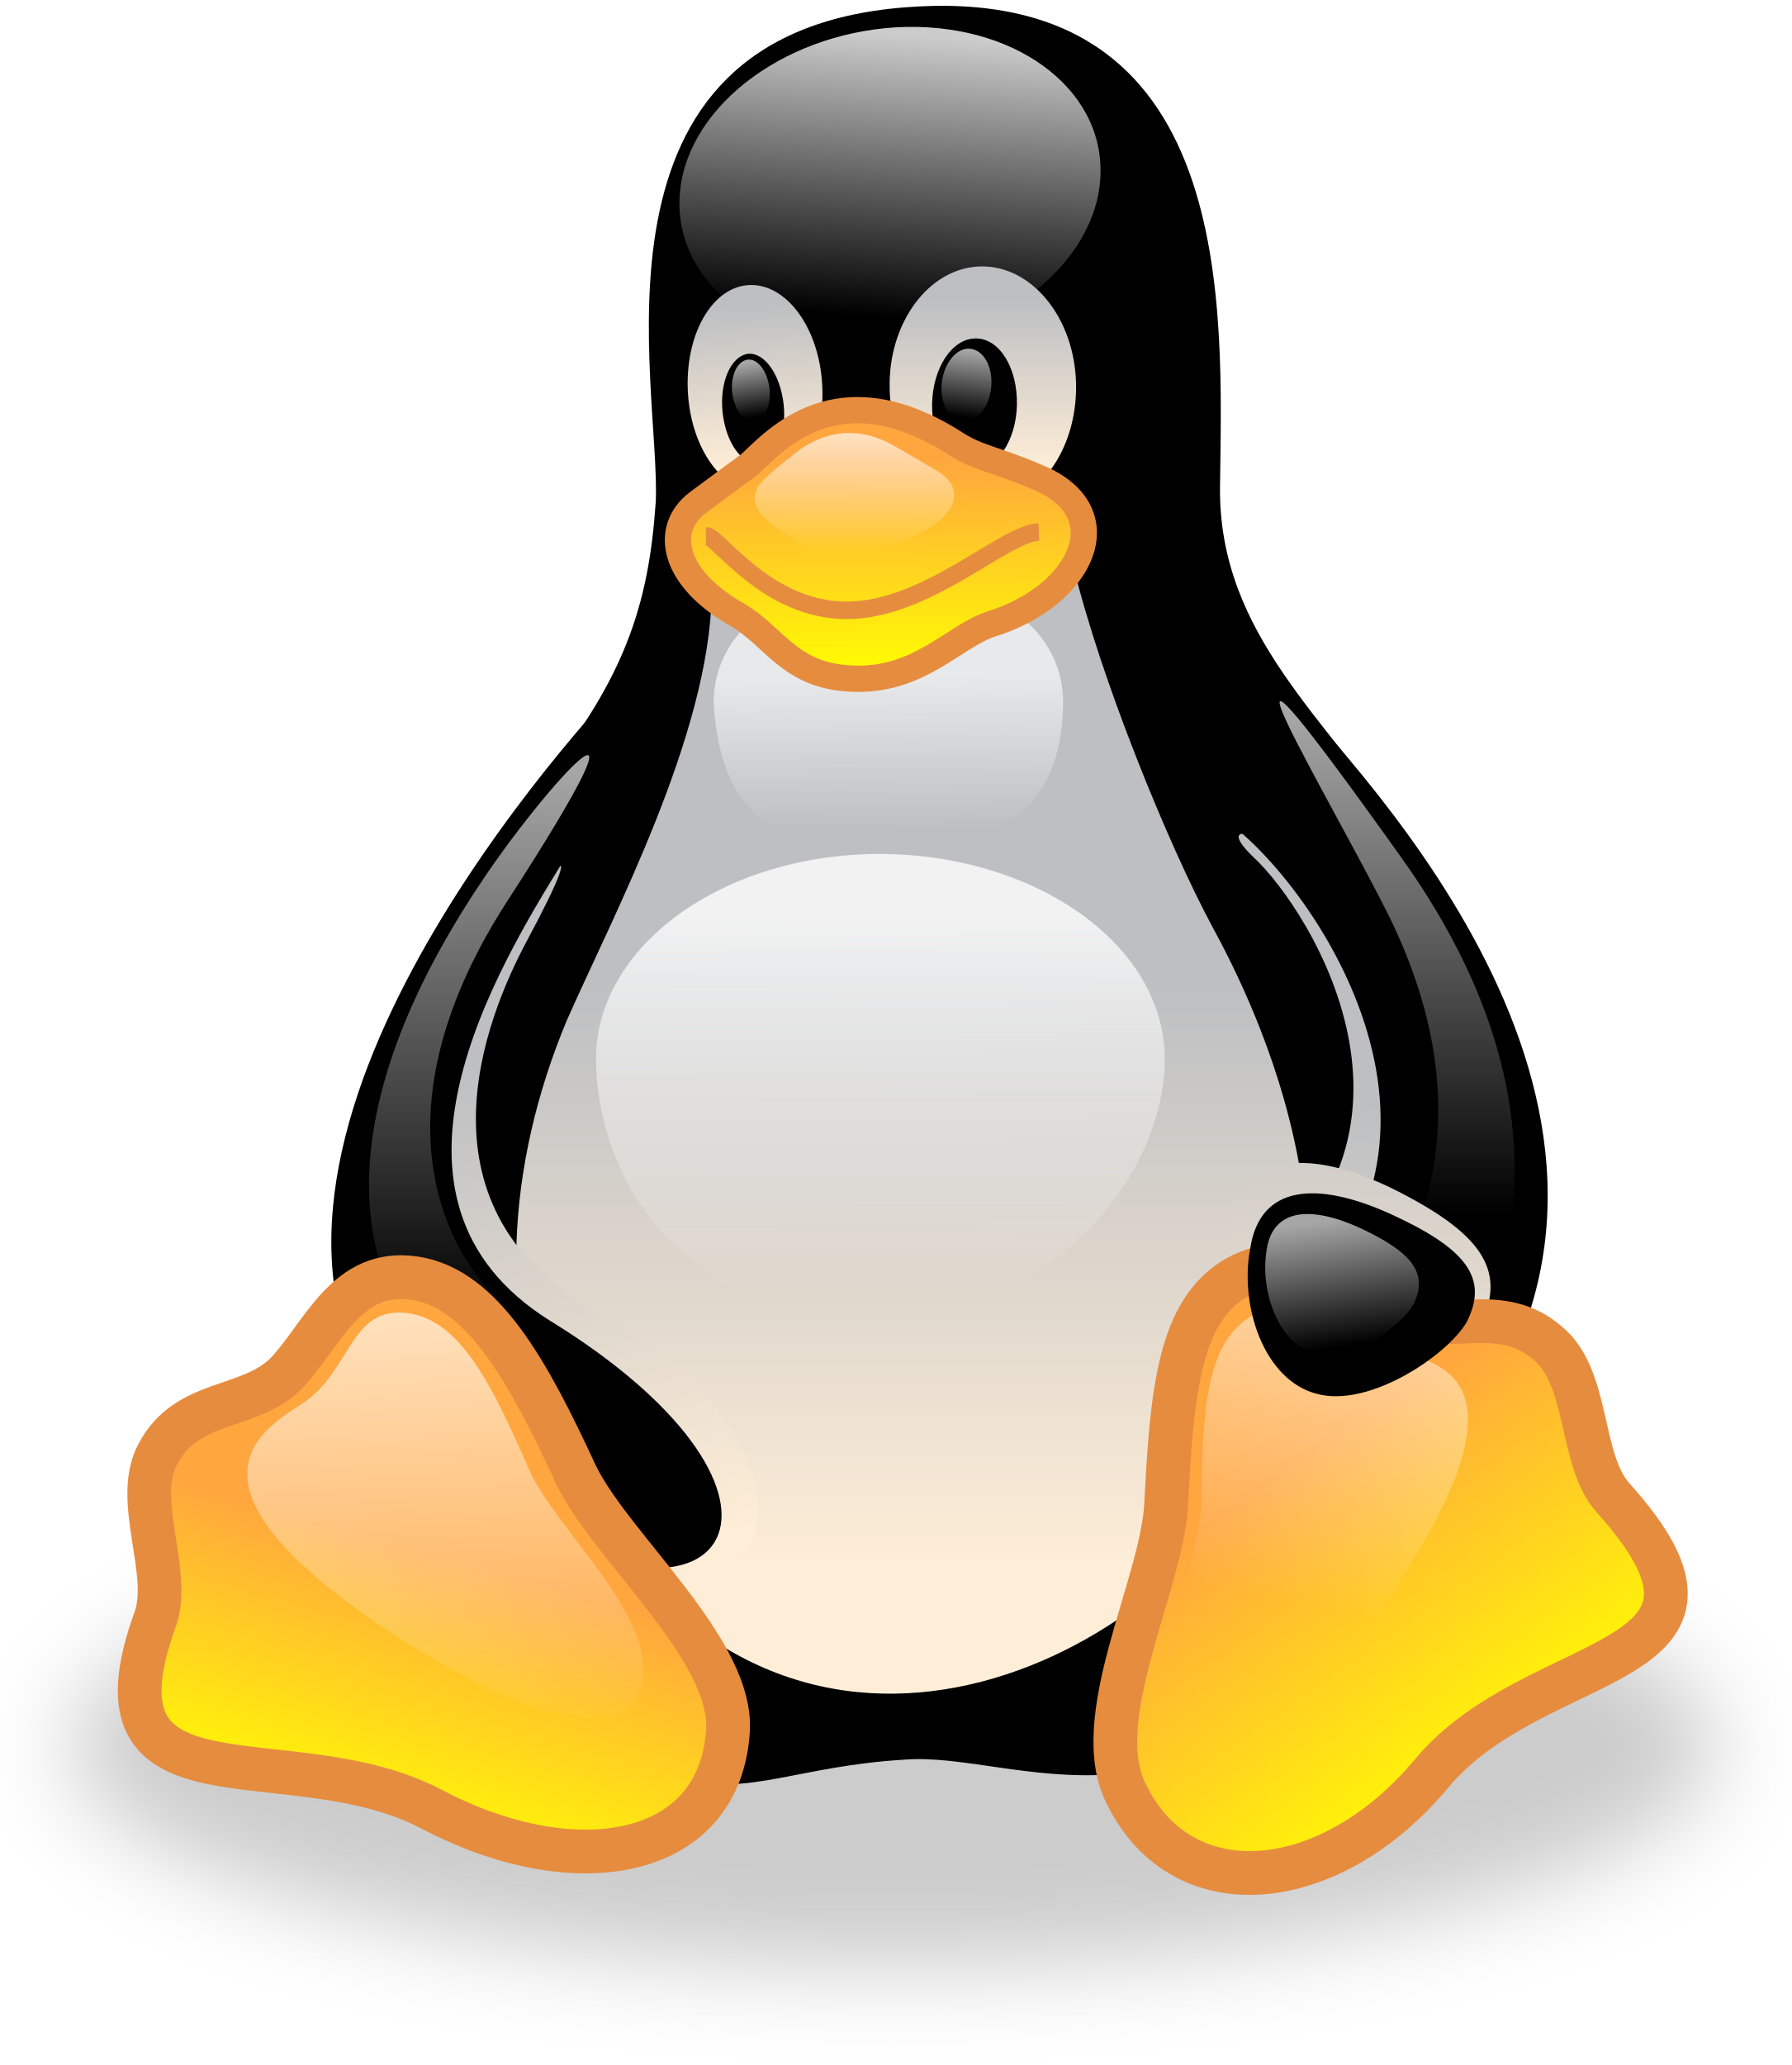
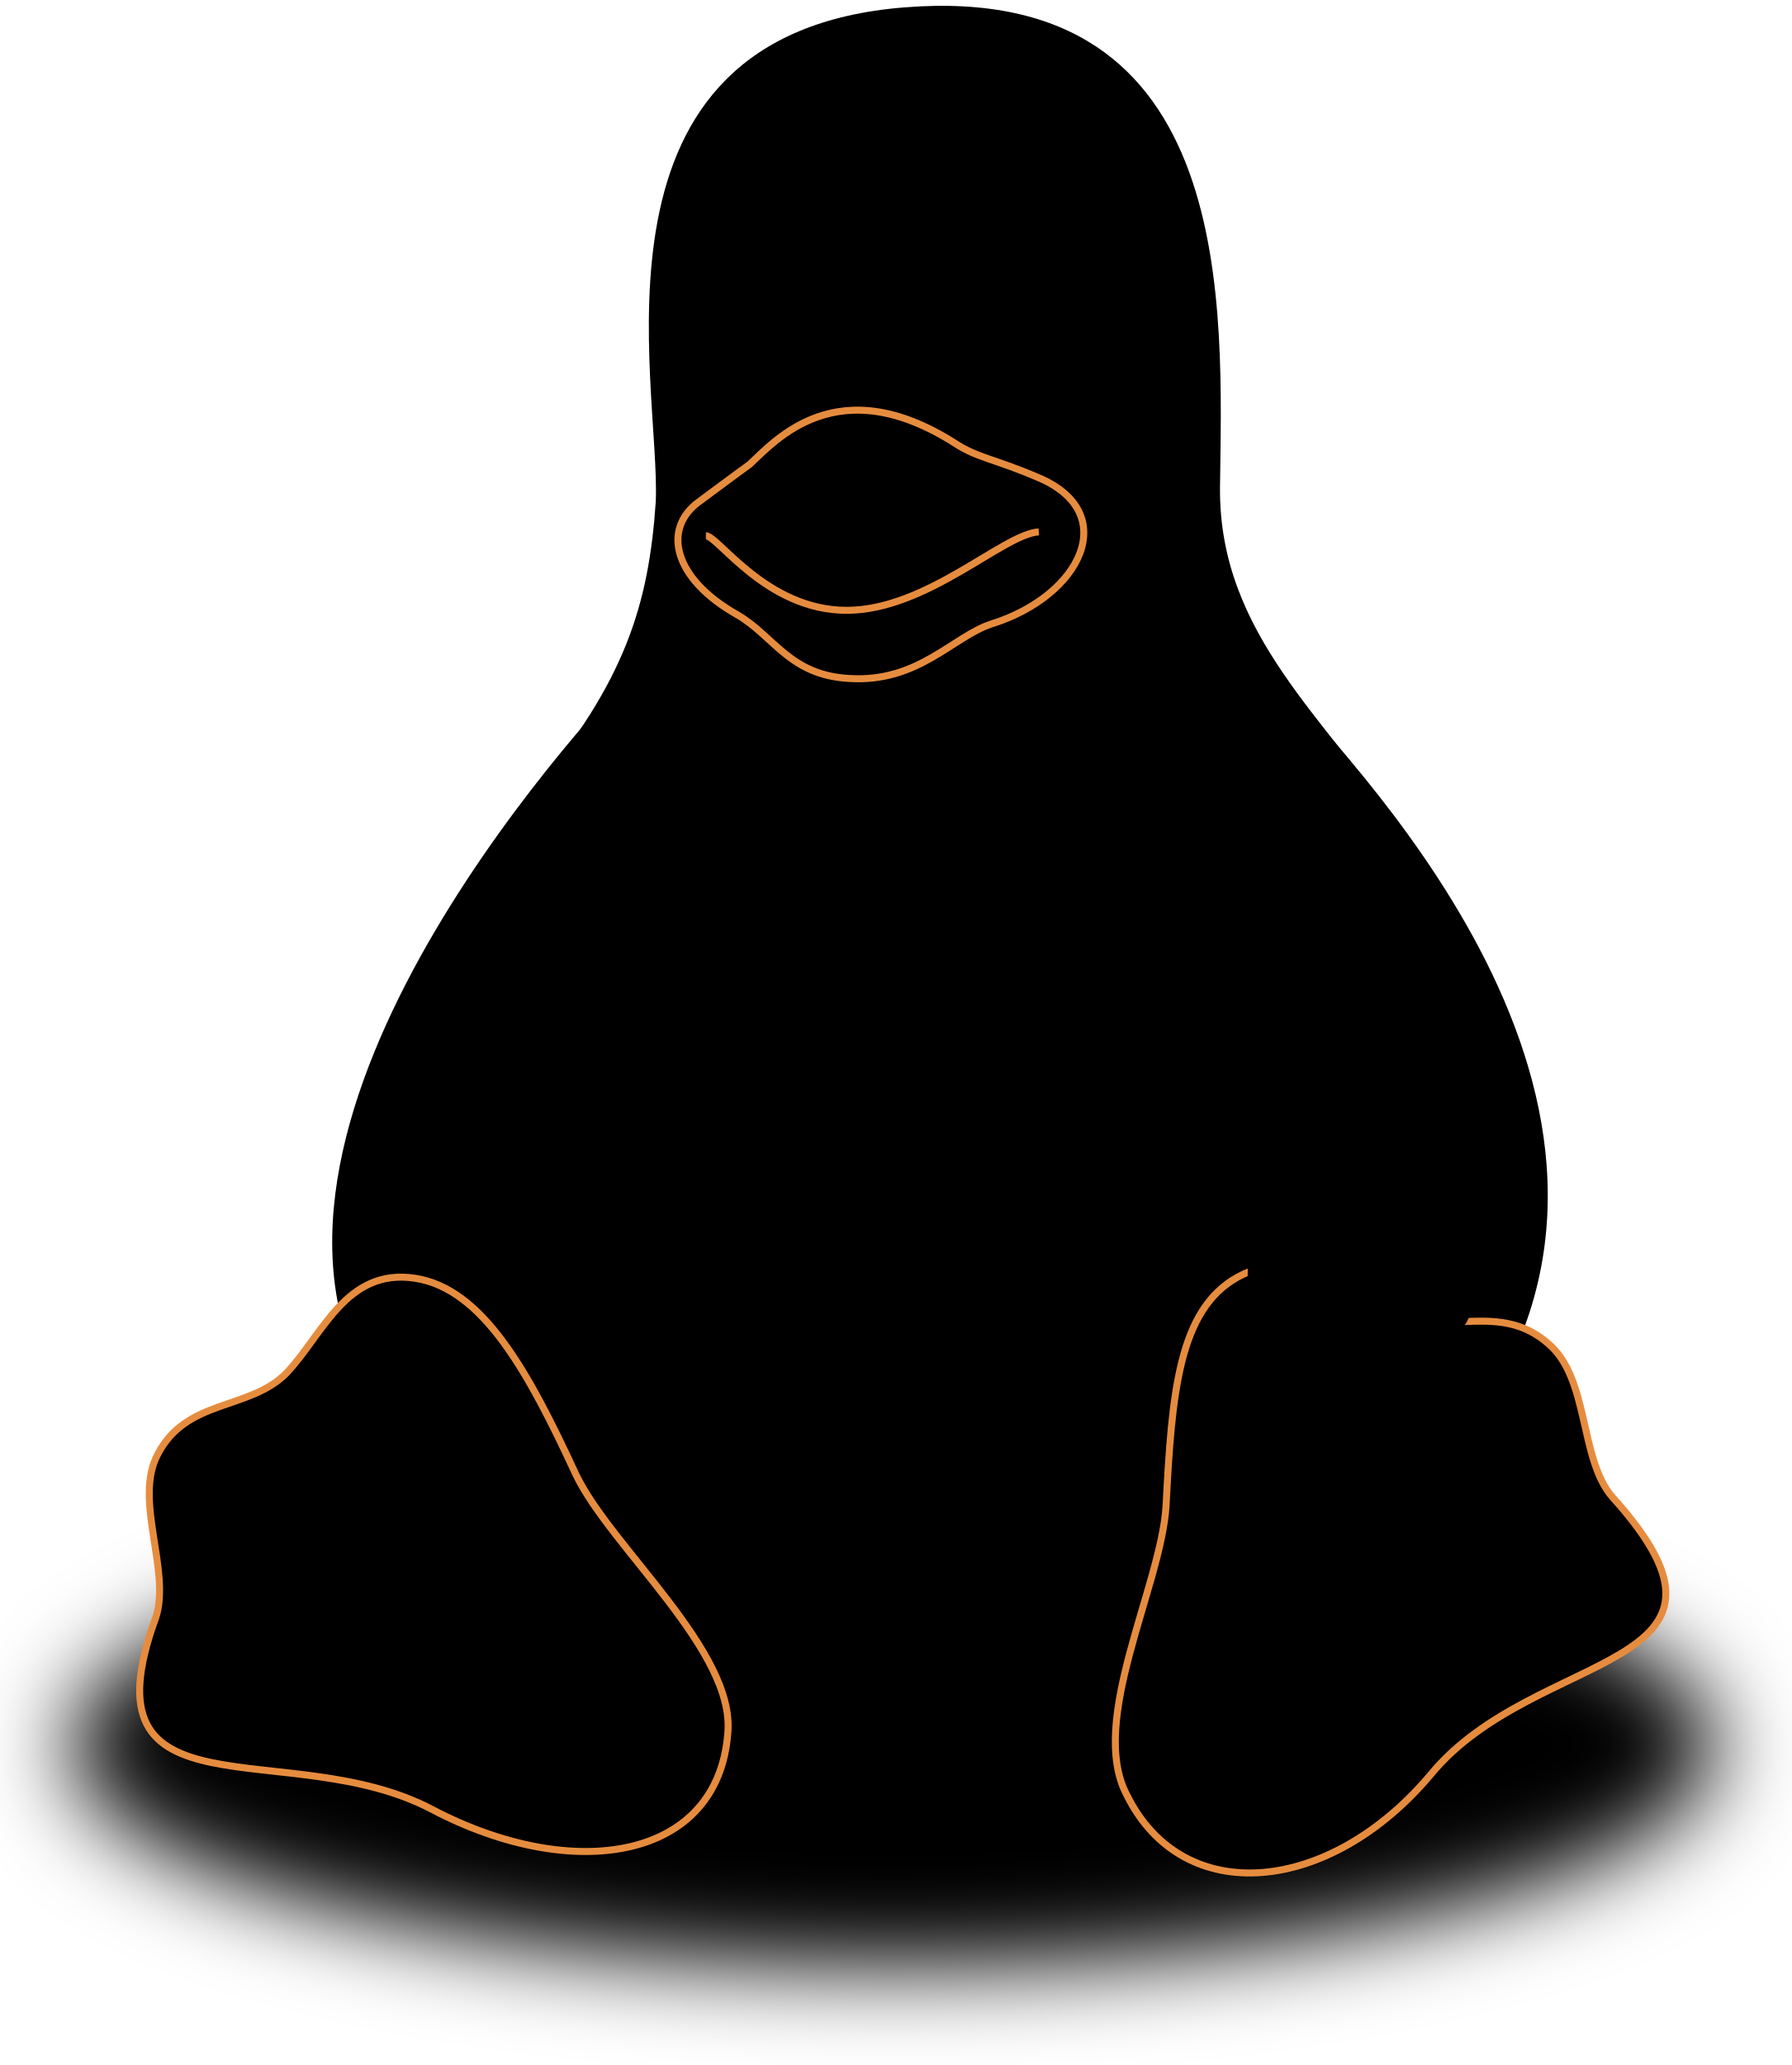
<svg xmlns="http://www.w3.org/2000/svg" width="27.77" height="32" viewBox="0 0 256 295">
  <defs>
    <linearGradient id="logosLinuxTux0" x1="48.548%" x2="51.047%" y1="115.276%" y2="41.364%">
-       <stop offset="0%" stop-color="#FFEED7" />
-       <stop offset="100%" stop-color="#BDBFC2" />
+       <stop offset="0%" stopColor="#FFEED7" />
+       <stop offset="100%" stopColor="#BDBFC2" />
    </linearGradient>
    <linearGradient id="logosLinuxTux1" x1="54.407%" x2="46.175%" y1="2.404%" y2="90.542%">
-       <stop offset="0%" stop-color="#FFF" stop-opacity=".8" />
-       <stop offset="100%" stop-color="#FFF" stop-opacity="0" />
+       <stop offset="0%" stopColor="#FFF" stopOpacity=".8" />
+       <stop offset="100%" stopColor="#FFF" stopOpacity="0" />
    </linearGradient>
    <linearGradient id="logosLinuxTux2" x1="51.86%" x2="47.947%" y1="88.248%" y2="9.748%">
-       <stop offset="0%" stop-color="#FFEED7" />
-       <stop offset="100%" stop-color="#BDBFC2" />
+       <stop offset="0%" stopColor="#FFEED7" />
+       <stop offset="100%" stopColor="#BDBFC2" />
    </linearGradient>
    <linearGradient id="logosLinuxTux3" x1="49.925%" x2="49.924%" y1="85.49%" y2="13.811%">
-       <stop offset="0%" stop-color="#FFEED7" />
-       <stop offset="100%" stop-color="#BDBFC2" />
+       <stop offset="0%" stopColor="#FFEED7" />
+       <stop offset="100%" stopColor="#BDBFC2" />
    </linearGradient>
    <linearGradient id="logosLinuxTux4" x1="53.901%" x2="45.956%" y1="3.102%" y2="93.895%">
-       <stop offset="0%" stop-color="#FFF" stop-opacity=".65" />
-       <stop offset="100%" stop-color="#FFF" stop-opacity="0" />
+       <stop offset="0%" stopColor="#FFF" stopOpacity=".65" />
+       <stop offset="100%" stopColor="#FFF" stopOpacity="0" />
    </linearGradient>
    <linearGradient id="logosLinuxTux5" x1="45.593%" x2="54.811%" y1="5.475%" y2="93.524%">
-       <stop offset="0%" stop-color="#FFF" stop-opacity=".65" />
-       <stop offset="100%" stop-color="#FFF" stop-opacity="0" />
+       <stop offset="0%" stopColor="#FFF" stopOpacity=".65" />
+       <stop offset="100%" stopColor="#FFF" stopOpacity="0" />
    </linearGradient>
    <linearGradient id="logosLinuxTux6" x1="49.984%" x2="49.984%" y1="89.845%" y2="40.632%">
-       <stop offset="0%" stop-color="#FFEED7" />
-       <stop offset="100%" stop-color="#BDBFC2" />
+       <stop offset="0%" stopColor="#FFEED7" />
+       <stop offset="100%" stopColor="#BDBFC2" />
    </linearGradient>
    <linearGradient id="logosLinuxTux7" x1="53.505%" x2="42.746%" y1="99.975%" y2="23.545%">
-       <stop offset="0%" stop-color="#FFEED7" />
-       <stop offset="100%" stop-color="#BDBFC2" />
+       <stop offset="0%" stopColor="#FFEED7" />
+       <stop offset="100%" stopColor="#BDBFC2" />
    </linearGradient>
    <linearGradient id="logosLinuxTux8" x1="49.841%" x2="50.241%" y1="13.229%" y2="94.673%">
-       <stop offset="0%" stop-color="#FFF" stop-opacity=".8" />
-       <stop offset="100%" stop-color="#FFF" stop-opacity="0" />
+       <stop offset="0%" stopColor="#FFF" stopOpacity=".8" />
+       <stop offset="100%" stopColor="#FFF" stopOpacity="0" />
    </linearGradient>
    <linearGradient id="logosLinuxTux9" x1="49.927%" x2="50.727%" y1="37.327%" y2="92.782%">
-       <stop offset="0%" stop-color="#FFF" stop-opacity=".65" />
-       <stop offset="100%" stop-color="#FFF" stop-opacity="0" />
+       <stop offset="0%" stopColor="#FFF" stopOpacity=".65" />
+       <stop offset="100%" stopColor="#FFF" stopOpacity="0" />
    </linearGradient>
    <linearGradient id="logosLinuxTuxa" x1="49.876%" x2="49.876%" y1="2.299%" y2="81.204%">
-       <stop offset="0%" stop-color="#FFF" stop-opacity=".65" />
-       <stop offset="100%" stop-color="#FFF" stop-opacity="0" />
+       <stop offset="0%" stopColor="#FFF" stopOpacity=".65" />
+       <stop offset="100%" stopColor="#FFF" stopOpacity="0" />
    </linearGradient>
    <linearGradient id="logosLinuxTuxb" x1="49.833%" x2="49.824%" y1="2.272%" y2="71.799%">
-       <stop offset="0%" stop-color="#FFF" stop-opacity=".65" />
-       <stop offset="100%" stop-color="#FFF" stop-opacity="0" />
+       <stop offset="0%" stopColor="#FFF" stopOpacity=".65" />
+       <stop offset="100%" stopColor="#FFF" stopOpacity="0" />
    </linearGradient>
    <linearGradient id="logosLinuxTuxc" x1="53.467%" x2="38.949%" y1="48.921%" y2="98.1%">
-       <stop offset="0%" stop-color="#FFA63F" />
-       <stop offset="100%" stop-color="#FF0" />
+       <stop offset="0%" stopColor="#FFA63F" />
+       <stop offset="100%" stopColor="#FF0" />
    </linearGradient>
    <linearGradient id="logosLinuxTuxd" x1="52.373%" x2="47.579%" y1="143.009%" y2="-64.622%">
-       <stop offset="0%" stop-color="#FFEED7" />
-       <stop offset="100%" stop-color="#BDBFC2" />
+       <stop offset="0%" stopColor="#FFEED7" />
+       <stop offset="100%" stopColor="#BDBFC2" />
    </linearGradient>
    <linearGradient id="logosLinuxTuxe" x1="30.581%" x2="65.887%" y1="34.024%" y2="89.175%">
-       <stop offset="0%" stop-color="#FFA63F" />
-       <stop offset="100%" stop-color="#FF0" />
+       <stop offset="0%" stopColor="#FFA63F" />
+       <stop offset="100%" stopColor="#FF0" />
    </linearGradient>
    <linearGradient id="logosLinuxTuxf" x1="59.572%" x2="48.361%" y1="-17.216%" y2="66.118%">
-       <stop offset="0%" stop-color="#FFF" stop-opacity=".65" />
-       <stop offset="100%" stop-color="#FFF" stop-opacity="0" />
+       <stop offset="0%" stopColor="#FFF" stopOpacity=".65" />
+       <stop offset="100%" stopColor="#FFF" stopOpacity="0" />
    </linearGradient>
    <linearGradient id="logosLinuxTuxg" x1="47.769%" x2="51.373%" y1="1.565%" y2="104.313%">
-       <stop offset="0%" stop-color="#FFF" stop-opacity=".65" />
-       <stop offset="100%" stop-color="#FFF" stop-opacity="0" />
+       <stop offset="0%" stopColor="#FFF" stopOpacity=".65" />
+       <stop offset="100%" stopColor="#FFF" stopOpacity="0" />
    </linearGradient>
    <linearGradient id="logosLinuxTuxh" x1="43.55%" x2="57.114%" y1="4.533%" y2="92.827%">
-       <stop offset="0%" stop-color="#FFF" stop-opacity=".65" />
-       <stop offset="100%" stop-color="#FFF" stop-opacity="0" />
+       <stop offset="0%" stopColor="#FFF" stopOpacity=".65" />
+       <stop offset="100%" stopColor="#FFF" stopOpacity="0" />
    </linearGradient>
    <linearGradient id="logosLinuxTuxi" x1="49.733%" x2="50.558%" y1="17.609%" y2="99.385%">
-       <stop offset="0%" stop-color="#FFA63F" />
-       <stop offset="100%" stop-color="#FF0" />
+       <stop offset="0%" stopColor="#FFA63F" />
+       <stop offset="100%" stopColor="#FF0" />
    </linearGradient>
    <linearGradient id="logosLinuxTuxj" x1="50.17%" x2="49.68%" y1="2.89%" y2="94.17%">
-       <stop offset="0%" stop-color="#FFF" stop-opacity=".65" />
-       <stop offset="100%" stop-color="#FFF" stop-opacity="0" />
+       <stop offset="0%" stopColor="#FFF" stopOpacity=".65" />
+       <stop offset="100%" stopColor="#FFF" stopOpacity="0" />
    </linearGradient>
    <filter id="logosLinuxTuxk" width="200%" height="200%" x="-50%" y="-50%" filterUnits="objectBoundingBox">
      <feOffset in="SourceAlpha" result="shadowOffsetOuter1" />
      <feGaussianBlur in="shadowOffsetOuter1" result="shadowBlurOuter1" stdDeviation="6.5" />
    </filter>
  </defs>
  <g fill="none">
-     <path fill="#000" fill-opacity=".2" d="M235.125 249.359c0 17.355-52.617 31.497-117.54 31.497S.044 266.806.044 249.359c0-17.356 52.618-31.498 117.54-31.498c64.924 0 117.45 14.142 117.541 31.498" filter="url(#logosLinuxTuxk)" transform="translate(10)" />
+     <path fill="#000" fillOpacity=".2" d="M235.125 249.359c0 17.355-52.617 31.497-117.54 31.497S.044 266.806.044 249.359c0-17.356 52.618-31.498 117.54-31.498c64.924 0 117.45 14.142 117.541 31.498" filter="url(#logosLinuxTuxk)" transform="translate(10)" />
    <path fill="#000" d="M63.213 215.474c-11.387-16.346-13.591-69.606 12.947-102.39C89.292 97.383 92.69 86.455 93.7 71.67c.734-16.805-11.846-66.851 35.537-70.616c48.027-3.857 45.364 43.526 45.088 68.596c-.183 21.12 15.52 33.15 26.355 49.68c19.927 30.303 18.274 82.461-3.765 110.745c-27.916 35.354-51.791 20.018-67.678 21.304c-29.752 1.745-30.762 17.54-66.024-35.905" />
    <path fill="url(#logosLinuxTux0)" d="M169.1 122.451c8.265 7.622 29.661 41.69-4.224 62.995c-11.937 7.438 10.653 35.721 21.488 22.039c19.193-24.61 6.98-63.913-4.591-77.963c-7.714-9.917-19.651-13.774-12.672-7.07" transform="translate(10)" />
-     <path fill="#000" stroke="#000" stroke-width=".977" d="M176.805 117.86c13.59 11.02 38.292 49.587 2.204 74.748c-11.846 7.806 10.468 32.508 23.049 19.927c43.618-43.894-1.102-94.308-16.53-111.664c-13.774-15.151-25.987 3.49-8.723 16.989z" />
+     <path fill="#000" stroke="#000" strokeWidth=".977" d="M176.805 117.86c13.59 11.02 38.292 49.587 2.204 74.748c-11.846 7.806 10.468 32.508 23.049 19.927c43.618-43.894-1.102-94.308-16.53-111.664c-13.774-15.151-25.987 3.49-8.723 16.989z" />
    <path fill="url(#logosLinuxTux1)" d="M147.245 25.02c-.459 12.581-14.325 23.51-30.946 24.52c-16.621 1.01-29.66-8.54-29.202-21.121c.46-12.581 14.326-23.509 30.947-24.519c16.62-.918 29.66 8.54 29.201 21.12" transform="translate(10)" />
    <path fill="url(#logosLinuxTux2)" d="M107.483 54.957c.46 8.173-3.397 15.06-8.723 15.335c-5.326.276-10.01-6.06-10.469-14.233c-.459-8.173 3.398-15.06 8.724-15.335c5.326-.276 10.01 6.06 10.468 14.233" transform="translate(10)" />
    <path fill="url(#logosLinuxTux3)" d="M117.125 55.6c.184 9.458 6.337 16.988 13.683 16.805c7.346-.184 13.131-7.99 12.948-17.54c-.184-9.458-6.336-16.988-13.683-16.804c-7.346.183-13.223 8.08-12.948 17.539" transform="translate(10)" />
    <path fill="#000" d="M133.186 57.712c-.092 5.234 2.48 9.458 5.877 9.458c3.306 0 6.153-4.224 6.245-9.366c.091-5.234-2.48-9.459-5.878-9.459c-3.397 0-6.152 4.225-6.244 9.367m-21.212.092c.459 4.316-1.194 7.989-3.582 8.356c-2.387.276-4.683-2.938-5.142-7.254c-.46-4.316 1.194-7.99 3.581-8.357c2.388-.275 4.684 2.939 5.143 7.255" />
    <path fill="url(#logosLinuxTux4)" d="M124.564 54.773c-.276 2.939 1.102 5.326 3.03 5.51c1.928.184 3.765-2.112 4.04-4.959c.276-2.938-1.102-5.326-3.03-5.51c-1.928-.183-3.765 2.113-4.04 4.96" transform="translate(10)" />
    <path fill="url(#logosLinuxTux5)" d="M99.953 55.508c.276 2.388-.734 4.5-2.203 4.683c-1.47.184-2.847-1.653-3.123-4.132c-.275-2.388.735-4.5 2.204-4.683c1.47-.184 2.847 1.744 3.122 4.132" transform="translate(10)" />
    <path fill="url(#logosLinuxTux6)" d="M71.027 145.684c6.52-14.785 20.386-40.772 20.662-60.883c0-15.978 47.843-19.835 51.7-3.856c3.856 15.978 13.59 39.853 19.834 51.424c6.245 11.478 24.335 48.118 5.051 80.074c-17.356 28.284-69.973 50.69-98.073-3.856c-9.55-18.917-7.806-42.333.826-62.903" transform="translate(10)" />
    <path fill="url(#logosLinuxTux7)" d="M65.15 134.664c-5.601 10.56-17.172 38.293 11.112 53.445c30.395 16.162 30.303 49.312-6.245 33.517c-33.425-14.233-18.641-71.902-9.274-85.676c6.06-9.642 15.243-21.488 4.407-1.286" transform="translate(10)" />
-     <path fill="#000" stroke="#000" stroke-width="1.25" d="M79.925 122.727c-8.907 14.509-30.211 48.669-1.652 66.484c38.384 23.6 27.548 47.108-7.53 25.895c-49.404-29.568-5.97-89.257 13.774-112.03c22.59-25.529 4.316 4.683-4.592 19.65z" />
+     <path fill="#000" stroke="#000" strokeWidth="1.25" d="M79.925 122.727c-8.907 14.509-30.211 48.669-1.652 66.484c38.384 23.6 27.548 47.108-7.53 25.895c-49.404-29.568-5.97-89.257 13.774-112.03c22.59-25.529 4.316 4.683-4.592 19.65z" />
    <path fill="url(#logosLinuxTux8)" d="M156.428 151.285c0 16.162-15.519 37.1-42.15 36.916c-27.456.183-39.118-20.754-39.118-36.916c0-16.161 18.182-29.293 40.588-29.293c22.498.092 40.68 13.132 40.68 29.293" transform="translate(10)" />
    <path fill="url(#logosLinuxTux9)" d="M141.92 100.504c-.276 16.713-11.204 20.662-24.978 20.662c-13.775 0-23.784-2.48-24.978-20.662c0-11.387 11.203-17.998 24.978-17.998c13.774-.092 24.977 6.52 24.977 17.998" transform="translate(10)" />
    <path fill="url(#logosLinuxTuxa)" d="M58.63 126.216c9-13.682 28.008-34.711 3.582 2.939c-19.835 31.038-7.346 50.965-.918 56.474c18.549 16.53 17.814 27.64 3.214 18.917c-31.314-18.641-24.794-50.047-5.878-78.33" transform="translate(10)" />
    <path fill="url(#logosLinuxTuxb)" d="M188.936 131.818c-7.806-16.07-32.6-56.842 1.193-9.459c30.763 42.884 9.183 72.729 5.326 75.667c-3.856 2.939-16.804 8.908-13.04-1.469c3.858-10.377 22.958-30.028 6.52-64.74" transform="translate(10)" />
-     <path fill="url(#logosLinuxTuxc)" stroke="#E68C3F" stroke-width="6.25" d="M51.835 258.542c-20.57-10.928-50.414 2.112-39.578-27.457c2.204-6.704-3.214-16.805.275-23.325c4.133-7.989 13.04-6.244 18.366-11.57c5.234-5.51 8.54-15.06 18.366-13.59c9.734 1.468 16.254 13.406 23.049 28.099c5.05 10.468 22.865 25.253 21.672 37.007c-1.47 17.998-21.948 21.396-42.15 10.836z" transform="translate(10)" />
+     <path fill="url(#logosLinuxTuxc)" stroke="#E68C3F" strokeWidth="6.25" d="M51.835 258.542c-20.57-10.928-50.414 2.112-39.578-27.457c2.204-6.704-3.214-16.805.275-23.325c4.133-7.989 13.04-6.244 18.366-11.57c5.234-5.51 8.54-15.06 18.366-13.59c9.734 1.468 16.254 13.406 23.049 28.099c5.05 10.468 22.865 25.253 21.672 37.007c-1.47 17.998-21.948 21.396-42.15 10.836z" transform="translate(10)" />
    <path fill="url(#logosLinuxTuxd)" d="M201.608 189.119c-3.122 5.877-16.162 15.335-24.886 12.856c-8.815-2.388-12.856-15.795-11.111-25.988c1.653-11.386 11.111-12.03 23.05-6.336c12.855 6.336 16.712 11.662 12.947 19.468" transform="translate(10)" />
-     <path fill="url(#logosLinuxTuxe)" stroke="#E68C3F" stroke-width="6.251" d="M194.445 253.49c15.06-18.273 48.578-14.508 25.988-39.577c-4.775-5.418-3.306-16.989-9.183-21.947c-6.887-6.061-14.509-1.102-21.488-4.224c-6.979-3.398-14.325-9.918-22.865-5.327c-8.54 4.684-9.459 16.805-10.285 32.783c-.735 11.479-11.203 30.671-5.602 41.231c8.081 16.346 29.11 14.142 43.435-2.938z" transform="translate(10)" />
+     <path fill="url(#logosLinuxTuxe)" stroke="#E68C3F" strokeWidth="6.251" d="M194.445 253.49c15.06-18.273 48.578-14.508 25.988-39.577c-4.775-5.418-3.306-16.989-9.183-21.947c-6.887-6.061-14.509-1.102-21.488-4.224c-6.979-3.398-14.325-9.918-22.865-5.327c-8.54 4.684-9.459 16.805-10.285 32.783c-.735 11.479-11.203 30.671-5.602 41.231c8.081 16.346 29.11 14.142 43.435-2.938z" transform="translate(10)" />
    <path fill="url(#logosLinuxTuxf)" d="M187.925 229.064c23.325-34.435 5.97-34.16.092-36.823c-5.877-2.755-12.03-8.173-18.916-4.408c-6.888 3.857-7.255 13.775-7.439 26.814c-.275 9.367-8.08 25.07-3.397 33.793c5.693 10.193 19.467-4.591 29.66-19.376" transform="translate(10)" />
    <path fill="url(#logosLinuxTuxg)" d="M47.06 234.023c-34.895-22.59-18.55-30.303-13.315-33.885c6.336-4.591 6.428-13.407 14.233-12.58c7.806.826 12.397 10.468 17.631 22.406c3.857 8.54 17.264 19.927 16.254 29.753c-1.285 11.57-19.743 3.948-34.803-5.694" transform="translate(10)" />
    <path fill="#000" d="M209.588 188.843c-2.755 4.776-13.958 12.306-21.396 10.285c-7.622-1.928-11.112-12.672-9.55-20.753c1.377-9.183 9.55-9.642 19.834-5.05c10.928 4.958 14.326 9.182 11.112 15.518" />
    <path fill="url(#logosLinuxTuxh)" d="M192.058 186.18c-1.745 3.306-9.091 8.54-14.234 7.163c-5.142-1.377-7.713-8.815-6.887-14.417c.735-6.336 6.244-6.704 13.223-3.581c7.53 3.49 9.918 6.428 7.898 10.835" transform="translate(10)" />
-     <path fill="url(#logosLinuxTuxi)" stroke="#E68C3F" stroke-width="3.75" d="M97.107 66.344c3.673-3.398 12.58-13.774 29.477-2.939c3.122 2.02 5.693 2.204 11.662 4.775c12.03 4.96 6.336 16.897-6.52 20.937c-5.51 1.745-10.468 8.449-20.386 7.806c-8.54-.46-10.744-6.06-15.978-9.091c-9.275-5.234-10.652-12.305-5.602-16.07c5.051-3.765 6.98-5.143 7.347-5.418z" transform="translate(10)" />
-     <path stroke="#E68C3F" stroke-width="2.5" d="M148.43 75.986c-5.05.275-15.979 11.203-27.457 11.203c-11.479 0-18.366-10.652-20.11-10.652" />
+     <path fill="url(#logosLinuxTuxi)" stroke="#E68C3F" strokeWidth="3.75" d="M97.107 66.344c3.673-3.398 12.58-13.774 29.477-2.939c3.122 2.02 5.693 2.204 11.662 4.775c12.03 4.96 6.336 16.897-6.52 20.937c-5.51 1.745-10.468 8.449-20.386 7.806c-8.54-.46-10.744-6.06-15.978-9.091c-9.275-5.234-10.652-12.305-5.602-16.07c5.051-3.765 6.98-5.143 7.347-5.418z" transform="translate(10)" />
+     <path stroke="#E68C3F" strokeWidth="2.5" d="M148.43 75.986c-5.05.275-15.979 11.203-27.457 11.203c-11.479 0-18.366-10.652-20.11-10.652" />
    <path fill="url(#logosLinuxTuxj)" d="M102.8 65.426c1.837-1.653 7.622-6.153 15.244-1.562c1.653.919 3.306 1.929 5.693 3.306c4.867 2.847 2.48 6.98-3.398 9.55c-2.663 1.102-7.07 3.49-10.376 3.306c-3.673-.367-6.153-2.755-8.54-4.316c-4.5-2.938-4.224-5.418-2.112-7.346c1.56-1.47 3.305-2.847 3.49-2.938" transform="translate(10)" />
  </g>
</svg>
